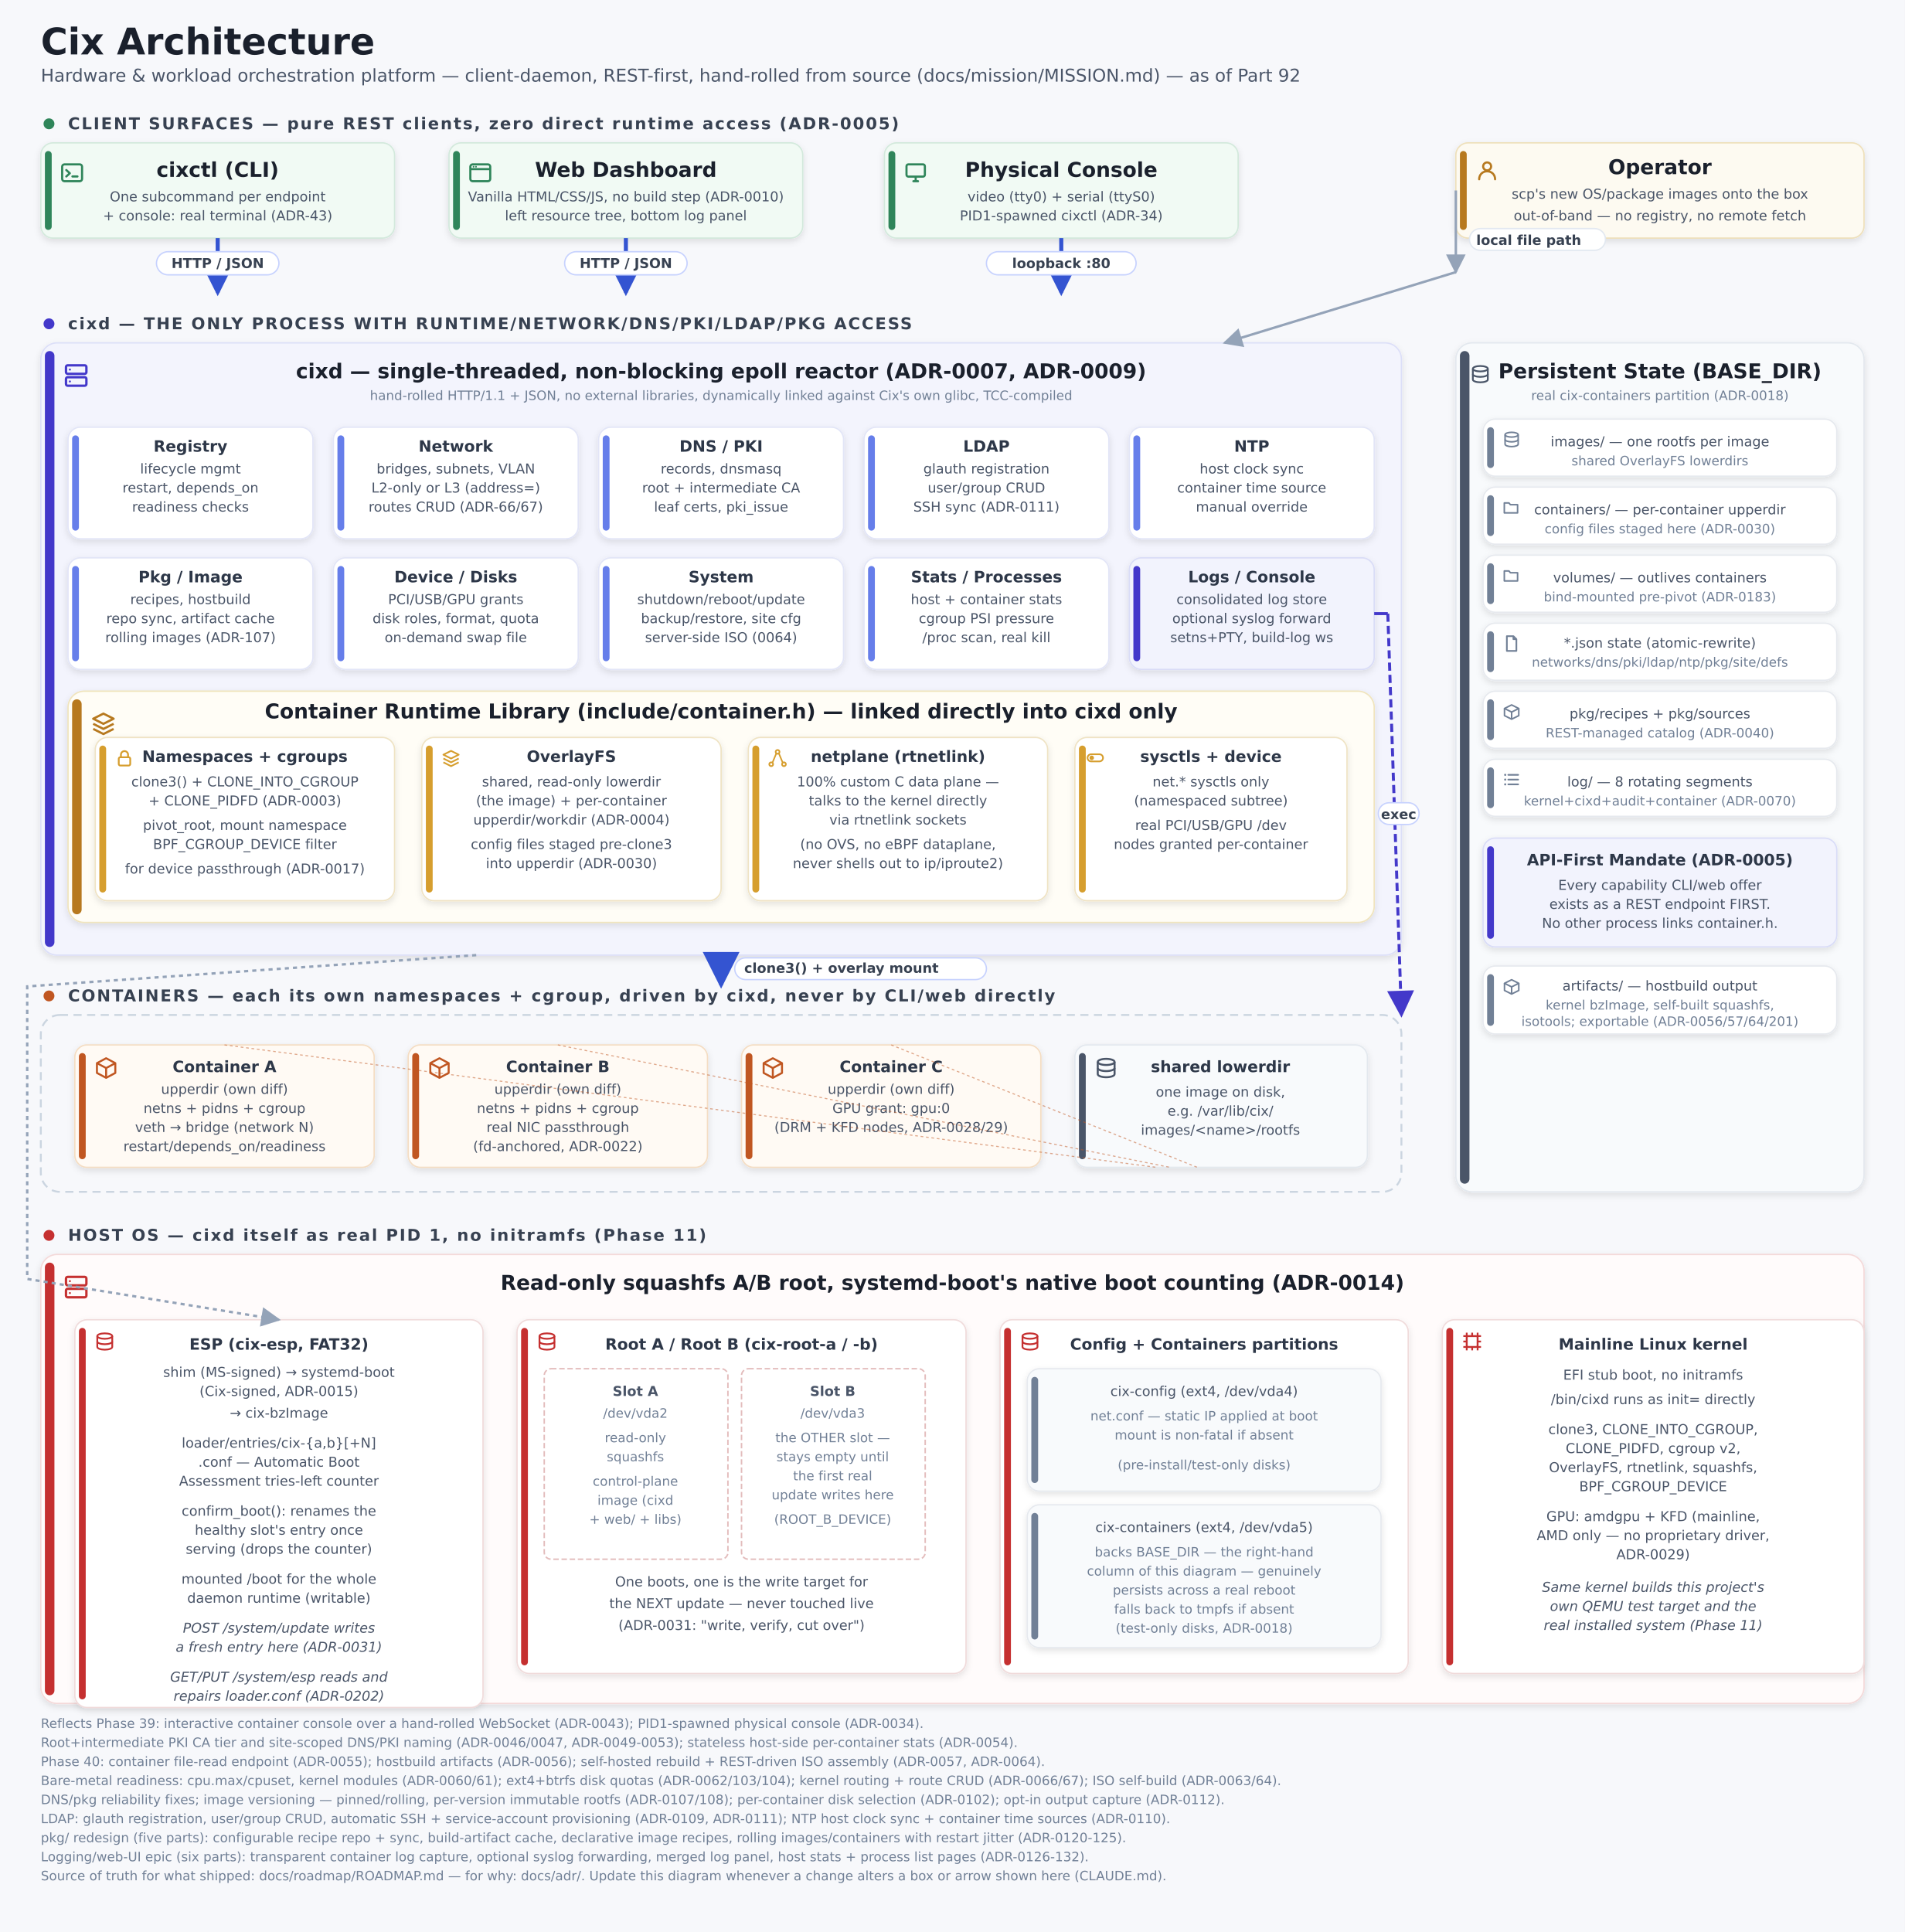
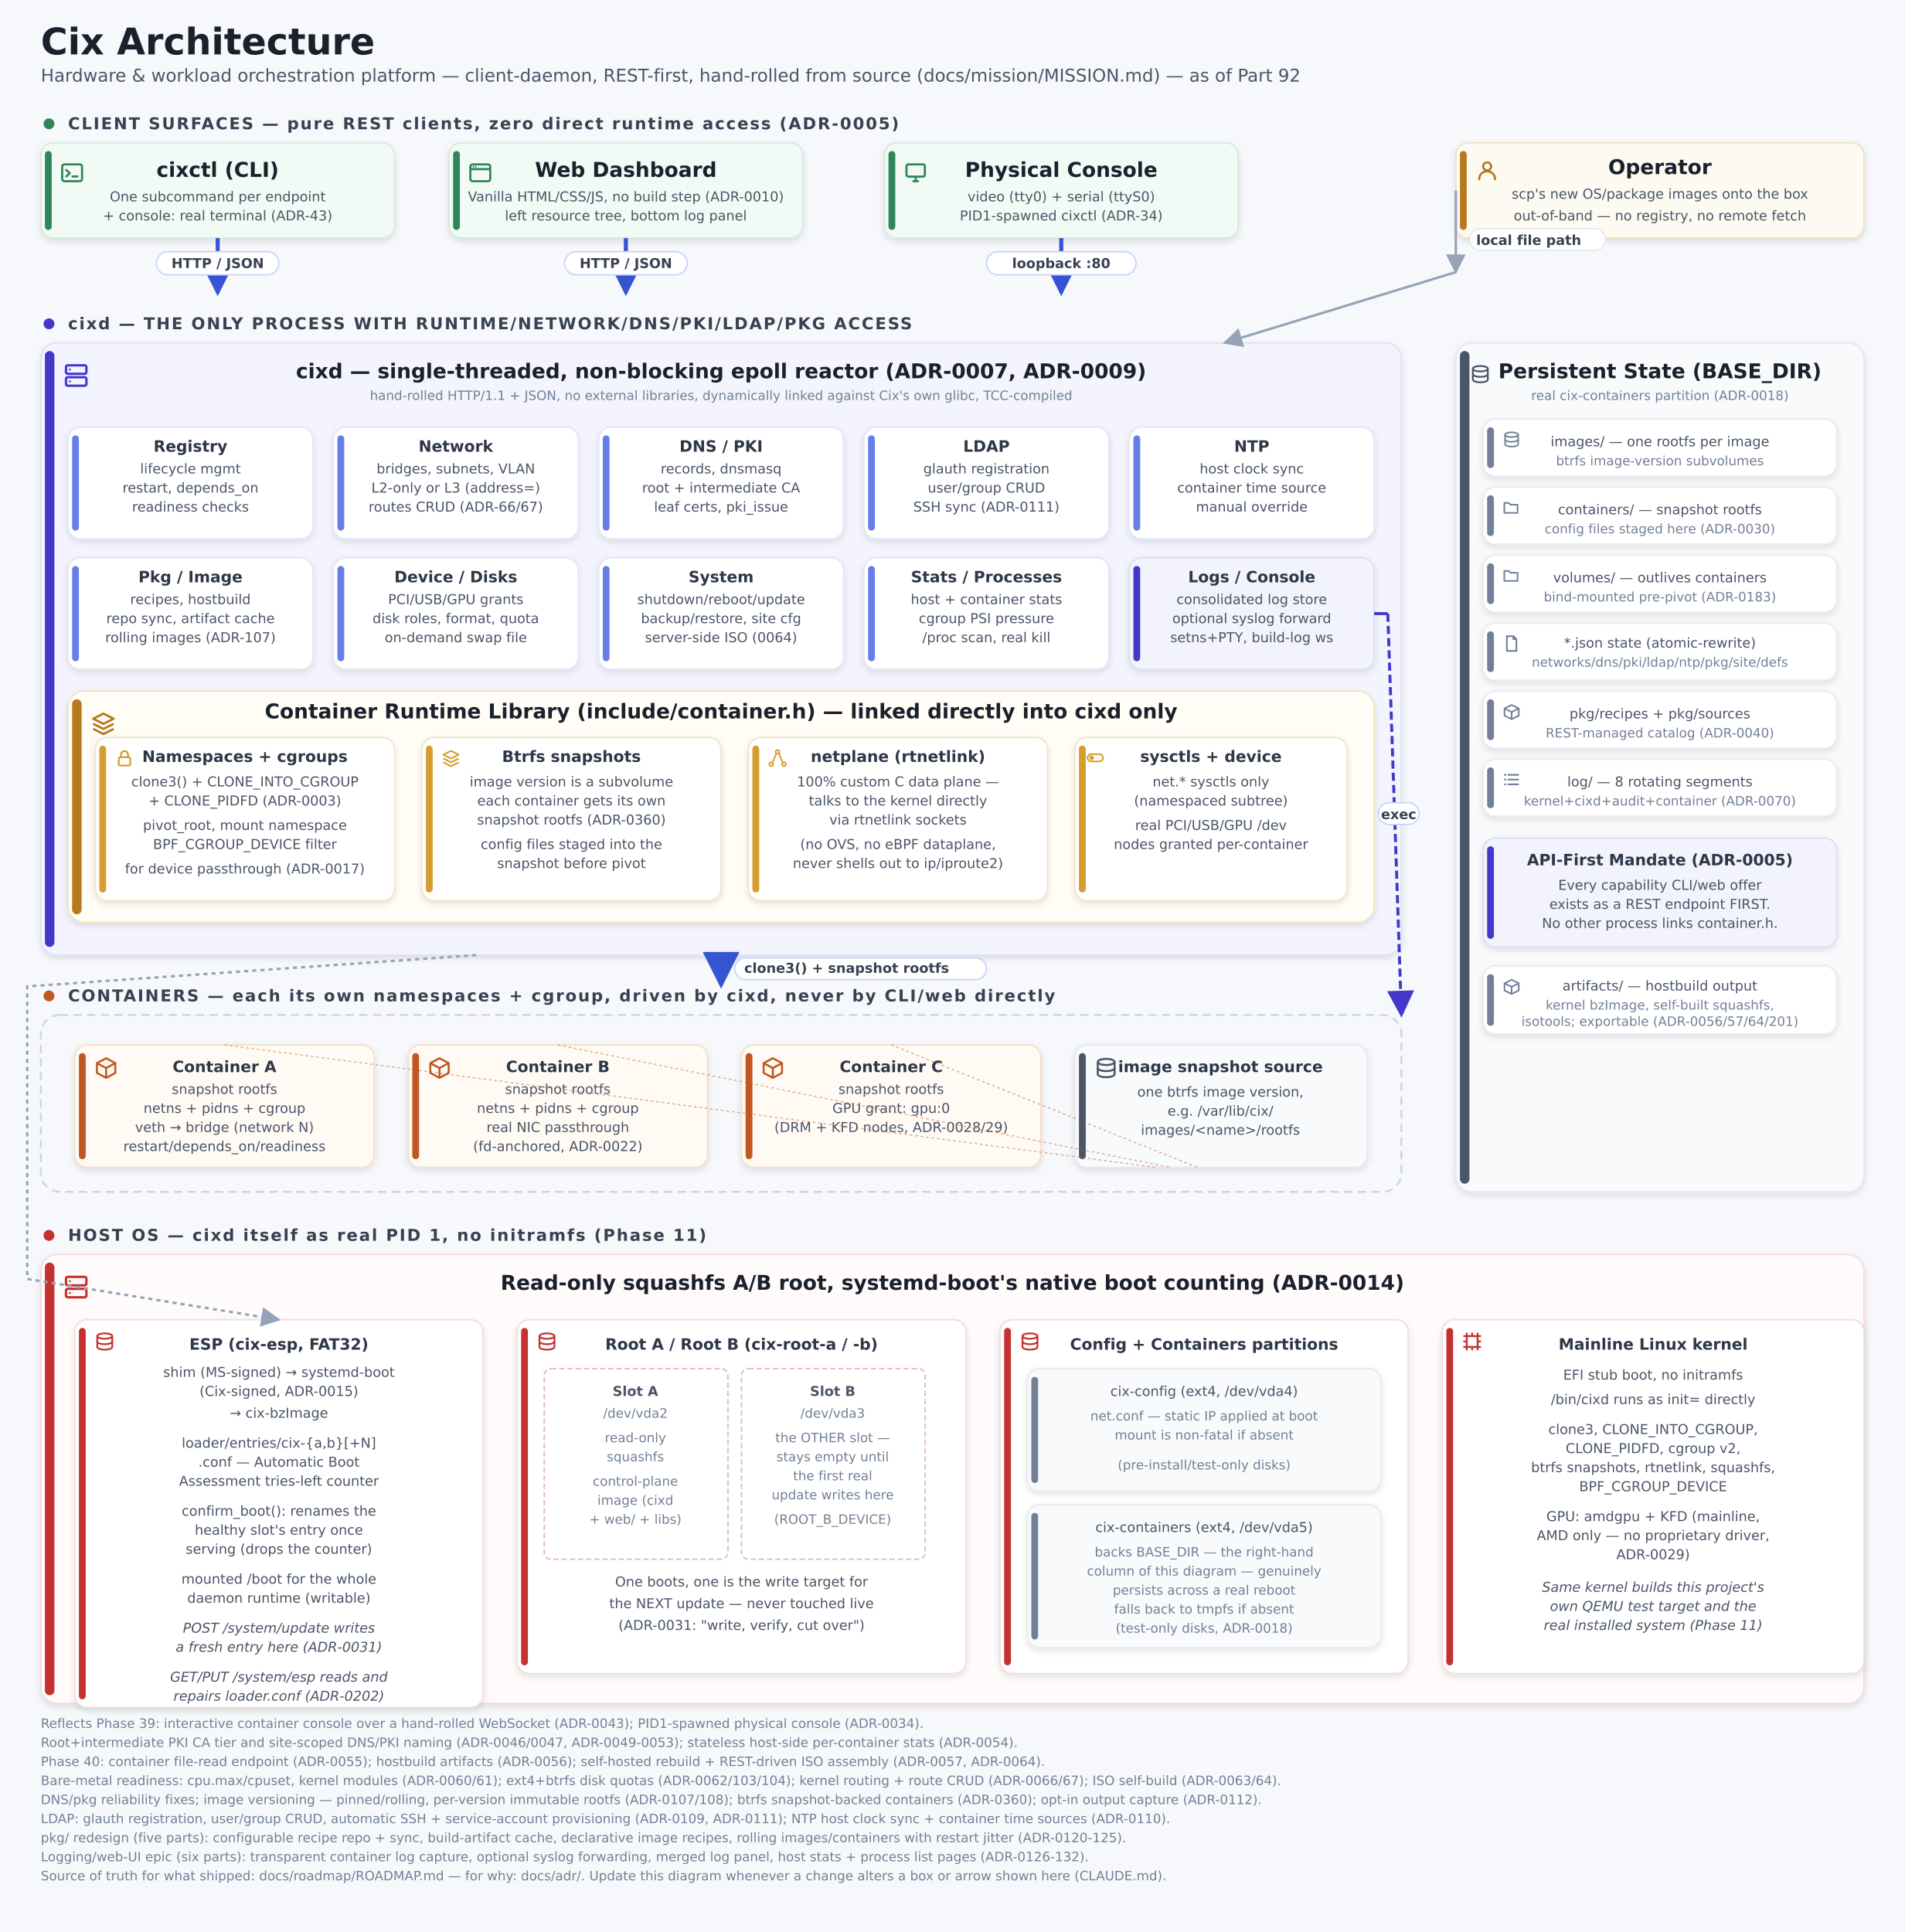
<svg xmlns="http://www.w3.org/2000/svg" viewBox="0 0 1400 1420" font-family="'DejaVu Sans', Verdana, Arial, sans-serif">
  <defs>
    <marker id="arrowFlow" viewBox="0 0 10 10" refX="9" refY="5" markerWidth="9" markerHeight="9" orient="auto-start-reverse">
      <path d="M0,0 L10,5 L0,10 z" fill="#3454d1" />
    </marker>
    <marker id="arrowIndigo" viewBox="0 0 10 10" refX="9" refY="5" markerWidth="9" markerHeight="9" orient="auto-start-reverse">
      <path d="M0,0 L10,5 L0,10 z" fill="#4338ca" />
    </marker>
    <marker id="arrowLight" viewBox="0 0 10 10" refX="9" refY="5" markerWidth="8" markerHeight="8" orient="auto-start-reverse">
      <path d="M0,0 L10,5 L0,10 z" fill="#94a3b8" />
    </marker>
    <filter id="cardShadow" x="-30%" y="-30%" width="160%" height="160%">
      <feDropShadow dx="0" dy="2" stdDeviation="2.4" flood-color="#1a202c" flood-opacity="0.11" />
    </filter>
    <symbol id="i-terminal" viewBox="0 0 16 16">
      <rect x="1.5" y="2.5" width="13" height="11" rx="1.5" fill="none" stroke="currentColor" stroke-width="1.4" />
      <path d="M4.2 6.2l2.3 2.1-2.3 2.1" fill="none" stroke="currentColor" stroke-width="1.4" stroke-linecap="round" stroke-linejoin="round" />
      <line x1="8.2" y1="10.4" x2="11.5" y2="10.4" stroke="currentColor" stroke-width="1.4" stroke-linecap="round" />
    </symbol>
    <symbol id="i-window" viewBox="0 0 16 16">
      <rect x="1.5" y="2.5" width="13" height="11" rx="1.5" fill="none" stroke="currentColor" stroke-width="1.4" />
      <line x1="1.5" y1="5.6" x2="14.5" y2="5.6" stroke="currentColor" stroke-width="1.4" />
      <circle cx="3.6" cy="4.05" r="0.55" fill="currentColor" stroke="none" />
      <circle cx="5.2" cy="4.05" r="0.55" fill="currentColor" stroke="none" />
    </symbol>
    <symbol id="i-monitor" viewBox="0 0 16 16">
      <rect x="2" y="2.5" width="12" height="8" rx="1.2" fill="none" stroke="currentColor" stroke-width="1.4" />
      <line x1="6.5" y1="13.5" x2="9.5" y2="13.5" stroke="currentColor" stroke-width="1.4" stroke-linecap="round" />
      <line x1="8" y1="10.5" x2="8" y2="13.5" stroke="currentColor" stroke-width="1.4" />
    </symbol>
    <symbol id="i-user" viewBox="0 0 16 16">
      <circle cx="8" cy="5.6" r="2.6" fill="none" stroke="currentColor" stroke-width="1.4" />
      <path d="M2.8 14c0-3.1 2.3-5.2 5.2-5.2s5.2 2.1 5.2 5.2" fill="none" stroke="currentColor" stroke-width="1.4" stroke-linecap="round" />
    </symbol>
    <symbol id="i-server" viewBox="0 0 16 16">
      <rect x="2" y="2" width="12" height="5" rx="1" fill="none" stroke="currentColor" stroke-width="1.4" />
      <rect x="2" y="9" width="12" height="5" rx="1" fill="none" stroke="currentColor" stroke-width="1.4" />
      <circle cx="4.3" cy="4.5" r="0.6" fill="currentColor" stroke="none" />
      <circle cx="4.3" cy="11.5" r="0.6" fill="currentColor" stroke="none" />
    </symbol>
    <symbol id="i-list" viewBox="0 0 16 16">
      <circle cx="2.6" cy="4" r="0.9" fill="currentColor" stroke="none" />
      <circle cx="2.6" cy="8" r="0.9" fill="currentColor" stroke="none" />
      <circle cx="2.6" cy="12" r="0.9" fill="currentColor" stroke="none" />
      <line x1="5.2" y1="4" x2="13.5" y2="4" stroke="currentColor" stroke-width="1.4" stroke-linecap="round" />
      <line x1="5.2" y1="8" x2="13.5" y2="8" stroke="currentColor" stroke-width="1.4" stroke-linecap="round" />
      <line x1="5.2" y1="12" x2="13.5" y2="12" stroke="currentColor" stroke-width="1.4" stroke-linecap="round" />
    </symbol>
    <symbol id="i-network" viewBox="0 0 16 16">
      <circle cx="8" cy="2.8" r="1.5" fill="none" stroke="currentColor" stroke-width="1.3" />
      <circle cx="3" cy="12.5" r="1.5" fill="none" stroke="currentColor" stroke-width="1.3" />
      <circle cx="13" cy="12.5" r="1.5" fill="none" stroke="currentColor" stroke-width="1.3" />
      <line x1="7" y1="4" x2="4" y2="11.2" stroke="currentColor" stroke-width="1.2" />
      <line x1="9" y1="4" x2="12" y2="11.2" stroke="currentColor" stroke-width="1.2" />
    </symbol>
    <symbol id="i-shield" viewBox="0 0 16 16">
      <path d="M8 1.6l5.4 2v4.1c0 4.3-2.5 6.8-5.4 7.7c-2.9-.9-5.4-3.4-5.4-7.7V3.6z" fill="none" stroke="currentColor" stroke-width="1.4" stroke-linejoin="round" />
    </symbol>
    <symbol id="i-box" viewBox="0 0 16 16">
      <path d="M2 5.4l6-3 6 3-6 3-6-3z" fill="none" stroke="currentColor" stroke-width="1.3" stroke-linejoin="round" />
      <path d="M2 5.4v6l6 3 6-3v-6" fill="none" stroke="currentColor" stroke-width="1.3" stroke-linejoin="round" />
      <line x1="8" y1="8.4" x2="8" y2="14.4" stroke="currentColor" stroke-width="1.3" />
    </symbol>
    <symbol id="i-chip" viewBox="0 0 16 16">
      <rect x="4.5" y="4.5" width="7" height="7" rx="1" fill="none" stroke="currentColor" stroke-width="1.4" />
      <line x1="6" y1="1.5" x2="6" y2="4.5" stroke="currentColor" stroke-width="1.3" />
      <line x1="10" y1="1.5" x2="10" y2="4.5" stroke="currentColor" stroke-width="1.3" />
      <line x1="6" y1="11.5" x2="6" y2="14.5" stroke="currentColor" stroke-width="1.3" />
      <line x1="10" y1="11.5" x2="10" y2="14.5" stroke="currentColor" stroke-width="1.3" />
      <line x1="1.5" y1="6" x2="4.5" y2="6" stroke="currentColor" stroke-width="1.3" />
      <line x1="1.5" y1="10" x2="4.5" y2="10" stroke="currentColor" stroke-width="1.3" />
      <line x1="11.5" y1="6" x2="14.5" y2="6" stroke="currentColor" stroke-width="1.3" />
      <line x1="11.5" y1="10" x2="14.5" y2="10" stroke="currentColor" stroke-width="1.3" />
    </symbol>
    <symbol id="i-sliders" viewBox="0 0 16 16">
      <line x1="4" y1="2" x2="4" y2="14" stroke="currentColor" stroke-width="1.3" />
      <line x1="8" y1="2" x2="8" y2="14" stroke="currentColor" stroke-width="1.3" />
      <line x1="12" y1="2" x2="12" y2="14" stroke="currentColor" stroke-width="1.3" />
      <circle cx="4" cy="6" r="1.4" fill="currentColor" stroke="none" />
      <circle cx="8" cy="10.5" r="1.4" fill="currentColor" stroke="none" />
      <circle cx="12" cy="4.5" r="1.4" fill="currentColor" stroke="none" />
    </symbol>
    <symbol id="i-chart" viewBox="0 0 16 16">
      <line x1="2" y1="14" x2="14" y2="14" stroke="currentColor" stroke-width="1.3" stroke-linecap="round" />
      <rect x="3.2" y="9.5" width="2.4" height="4.5" fill="currentColor" stroke="none" />
      <rect x="6.8" y="6.5" width="2.4" height="7.5" fill="currentColor" stroke="none" />
      <rect x="10.4" y="3.5" width="2.4" height="10.5" fill="currentColor" stroke="none" />
    </symbol>
    <symbol id="i-layers" viewBox="0 0 16 16">
      <path d="M8 2l6 3-6 3-6-3z" fill="none" stroke="currentColor" stroke-width="1.3" stroke-linejoin="round" />
      <path d="M2 8l6 3 6-3" fill="none" stroke="currentColor" stroke-width="1.3" stroke-linejoin="round" />
      <path d="M2 11l6 3 6-3" fill="none" stroke="currentColor" stroke-width="1.3" stroke-linejoin="round" />
    </symbol>
    <symbol id="i-lock" viewBox="0 0 16 16">
      <rect x="3.5" y="7" width="9" height="6.5" rx="1.2" fill="none" stroke="currentColor" stroke-width="1.4" />
      <path d="M5.2 7V5a2.8 2.8 0 0 1 5.6 0v2" fill="none" stroke="currentColor" stroke-width="1.4" />
    </symbol>
    <symbol id="i-toggle" viewBox="0 0 16 16">
      <rect x="1.5" y="5" width="13" height="6" rx="3" fill="none" stroke="currentColor" stroke-width="1.4" />
      <circle cx="5" cy="8" r="1.9" fill="currentColor" stroke="none" />
    </symbol>
    <symbol id="i-cube" viewBox="0 0 16 16">
      <path d="M8 1.6l6 3.2v6.4l-6 3.2-6-3.2V4.8z" fill="none" stroke="currentColor" stroke-width="1.3" stroke-linejoin="round" />
      <path d="M2 4.8l6 3.2 6-3.2" fill="none" stroke="currentColor" stroke-width="1.3" stroke-linejoin="round" />
      <line x1="8" y1="8" x2="8" y2="14.4" stroke="currentColor" stroke-width="1.3" />
    </symbol>
    <symbol id="i-disk" viewBox="0 0 16 16">
      <ellipse cx="8" cy="4" rx="5.5" ry="2" fill="none" stroke="currentColor" stroke-width="1.3" />
      <path d="M2.5 4v8c0 1.1 2.5 2 5.5 2s5.5-.9 5.5-2V4" fill="none" stroke="currentColor" stroke-width="1.3" />
      <path d="M2.5 8c0 1.1 2.5 2 5.5 2s5.5-.9 5.5-2" fill="none" stroke="currentColor" stroke-width="1.3" />
    </symbol>
    <symbol id="i-folder" viewBox="0 0 16 16">
      <path d="M2 4.5h4.2l1.3 1.6H14v7.4H2z" fill="none" stroke="currentColor" stroke-width="1.4" stroke-linejoin="round" />
    </symbol>
    <symbol id="i-doc" viewBox="0 0 16 16">
      <path d="M4 1.8h5.5L12 4.3v9.9H4z" fill="none" stroke="currentColor" stroke-width="1.4" stroke-linejoin="round" />
      <path d="M9.5 1.8v2.5H12" fill="none" stroke="currentColor" stroke-width="1.4" stroke-linejoin="round" />
    </symbol>
    <symbol id="i-cpu" viewBox="0 0 16 16">
      <rect x="4" y="4" width="8" height="8" rx="1" fill="none" stroke="currentColor" stroke-width="1.4" />
      <line x1="4" y1="1.5" x2="4" y2="4" stroke="currentColor" stroke-width="1.3" />
      <line x1="8" y1="1.5" x2="8" y2="4" stroke="currentColor" stroke-width="1.3" />
      <line x1="12" y1="1.5" x2="12" y2="4" stroke="currentColor" stroke-width="1.3" />
      <line x1="4" y1="12" x2="4" y2="14.5" stroke="currentColor" stroke-width="1.3" />
      <line x1="8" y1="12" x2="8" y2="14.5" stroke="currentColor" stroke-width="1.3" />
      <line x1="12" y1="12" x2="12" y2="14.5" stroke="currentColor" stroke-width="1.3" />
      <line x1="1.5" y1="4" x2="4" y2="4" stroke="currentColor" stroke-width="1.3" />
      <line x1="1.5" y1="8" x2="4" y2="8" stroke="currentColor" stroke-width="1.3" />
      <line x1="1.5" y1="12" x2="4" y2="12" stroke="currentColor" stroke-width="1.3" />
      <line x1="12" y1="4" x2="14.5" y2="4" stroke="currentColor" stroke-width="1.3" />
      <line x1="12" y1="8" x2="14.5" y2="8" stroke="currentColor" stroke-width="1.3" />
      <line x1="12" y1="12" x2="14.5" y2="12" stroke="currentColor" stroke-width="1.3" />
    </symbol>
  </defs>
  <style>
    .title { font-size: 27px; font-weight: 700; fill: #1a202c; }
    .subtitle { font-size: 13px; fill: #4a5568; }
    .layer-label { font-size: 12px; font-weight: 700; fill: #374151; letter-spacing: 1.1px; }
    .box-title { font-size: 15px; font-weight: 700; fill: #1a202c; }
    .module-title { font-size: 11.5px; font-weight: 700; fill: #2d3748; }
    .module-text { font-size: 10px; fill: #4a5568; }
    .body-text { font-size: 11px; fill: #2d3748; }
    .small-text { font-size: 9.5px; fill: #718096; }
    .arrow-label { font-size: 10px; fill: #374151; font-weight: 600; }
    .card-primary { rx: 12; stroke-width: 1; filter: url(#cardShadow); }
    .card { rx: 9; stroke-width: 1; filter: url(#cardShadow); }
    .boundary { fill: none; stroke: #cbd5e0; stroke-width: 1.4; stroke-dasharray: 6 4; rx: 14; }
    .box-slot { fill: #ffffff; stroke: #e3bcbc; stroke-width: 1.1; stroke-dasharray: 4 2; rx: 5; }
  </style>
  <rect width="1400" height="1420" fill="#f7f8fb" />
  <text x="30" y="40" class="title">Cix Architecture</text>
  <text x="30" y="60" class="subtitle">Hardware &amp; workload orchestration platform — client-daemon, REST-first, hand-rolled from source (docs/mission/MISSION.md) — as of Part 92</text>
  <circle cx="36" cy="91" r="4" fill="#2f855a" />
  <text x="50" y="95" class="layer-label">CLIENT SURFACES — pure REST clients, zero direct runtime access (ADR-0005)</text>
  <rect x="30" y="105" width="260" height="70" class="card" fill="#f1faf4" stroke="#d3e9dc" />
  <rect x="33" y="111" width="5" height="58" rx="2.5" fill="#2f855a" />
  <use href="#i-terminal" x="44" y="118" width="18" height="18" style="color:#2f855a" />
  <text x="160" y="130" text-anchor="middle" class="box-title">cixctl (CLI)</text>
  <text x="160" y="148" text-anchor="middle" class="module-text">One subcommand per endpoint</text>
  <text x="160" y="162" text-anchor="middle" class="module-text">+ console: real terminal (ADR-43)</text>
  <rect x="330" y="105" width="260" height="70" class="card" fill="#f1faf4" stroke="#d3e9dc" />
  <rect x="333" y="111" width="5" height="58" rx="2.5" fill="#2f855a" />
  <use href="#i-window" x="344" y="118" width="18" height="18" style="color:#2f855a" />
  <text x="460" y="130" text-anchor="middle" class="box-title">Web Dashboard</text>
  <text x="460" y="148" text-anchor="middle" class="module-text">Vanilla HTML/CSS/JS, no build step (ADR-0010)</text>
  <text x="460" y="162" text-anchor="middle" class="module-text">left resource tree, bottom log panel</text>
  <rect x="650" y="105" width="260" height="70" class="card" fill="#f1faf4" stroke="#d3e9dc" />
  <rect x="653" y="111" width="5" height="58" rx="2.5" fill="#2f855a" />
  <use href="#i-monitor" x="664" y="118" width="18" height="18" style="color:#2f855a" />
  <text x="780" y="130" text-anchor="middle" class="box-title">Physical Console</text>
  <text x="780" y="148" text-anchor="middle" class="module-text">video (tty0) + serial (ttyS0)</text>
  <text x="780" y="162" text-anchor="middle" class="module-text">PID1-spawned cixctl (ADR-34)</text>
  <rect x="1070" y="105" width="300" height="70" class="card" fill="#fdfaf1" stroke="#eee0bb" />
  <rect x="1073" y="111" width="5" height="58" rx="2.5" fill="#b7791f" />
  <use href="#i-user" x="1084" y="116" width="18" height="18" style="color:#b7791f" />
  <text x="1220" y="128" text-anchor="middle" class="box-title">Operator</text>
  <text x="1220" y="146" text-anchor="middle" class="module-text">scp's new OS/package images onto the box</text>
  <text x="1220" y="162" text-anchor="middle" class="module-text">out-of-band — no registry, no remote fetch</text>
  <line x1="160" y1="175" x2="160" y2="215" stroke="#3454d1" stroke-width="3" marker-end="url(#arrowFlow)" />
  <line x1="460" y1="175" x2="460" y2="215" stroke="#3454d1" stroke-width="3" marker-end="url(#arrowFlow)" />
  <line x1="780" y1="175" x2="780" y2="215" stroke="#3454d1" stroke-width="3" marker-end="url(#arrowFlow)" />
  <rect x="115" y="185" width="90" height="17" rx="8.5" fill="#ffffff" stroke="#c7d2fe" />
  <text x="160" y="197" text-anchor="middle" class="arrow-label" fill="#3454d1">HTTP / JSON</text>
  <rect x="415" y="185" width="90" height="17" rx="8.5" fill="#ffffff" stroke="#c7d2fe" />
  <text x="460" y="197" text-anchor="middle" class="arrow-label" fill="#3454d1">HTTP / JSON</text>
  <rect x="725" y="185" width="110" height="17" rx="8.5" fill="#ffffff" stroke="#c7d2fe" />
  <text x="780" y="197" text-anchor="middle" class="arrow-label" fill="#3454d1">loopback :80</text>
  <circle cx="36" cy="238" r="4" fill="#4338ca" />
  <text x="50" y="242" class="layer-label">cixd — THE ONLY PROCESS WITH RUNTIME/NETWORK/DNS/PKI/LDAP/PKG ACCESS</text>
  <rect x="30" y="252" width="1000" height="450" class="card-primary" fill="#f3f4fd" stroke="#dcdff8" />
  <rect x="33" y="258" width="7" height="438" rx="3.5" fill="#4338ca" />
  <use href="#i-server" x="46" y="266" width="20" height="20" style="color:#4338ca" />
  <text x="530" y="278" text-anchor="middle" class="box-title">cixd — single-threaded, non-blocking epoll reactor (ADR-0007, ADR-0009)</text>
  <text x="530" y="294" text-anchor="middle" class="small-text">hand-rolled HTTP/1.1 + JSON, no external libraries, dynamically linked against Cix's own glibc, TCC-compiled</text>
  <rect x="50" y="314" width="180" height="82" class="card" fill="#ffffff" stroke="#e2e5f7" />
  <rect x="53" y="320" width="5" height="70" rx="2.5" fill="#667eea" />
  <text x="140" y="332" text-anchor="middle" class="module-title">Registry</text>
  <text x="140" y="348" text-anchor="middle" class="module-text">lifecycle mgmt</text>
  <text x="140" y="362" text-anchor="middle" class="module-text">restart, depends_on</text>
  <text x="140" y="376" text-anchor="middle" class="module-text">readiness checks</text>
  <rect x="245" y="314" width="180" height="82" class="card" fill="#ffffff" stroke="#e2e5f7" />
  <rect x="248" y="320" width="5" height="70" rx="2.5" fill="#667eea" />
  <text x="335" y="332" text-anchor="middle" class="module-title">Network</text>
  <text x="335" y="348" text-anchor="middle" class="module-text">bridges, subnets, VLAN</text>
  <text x="335" y="362" text-anchor="middle" class="module-text">L2-only or L3 (address=)</text>
  <text x="335" y="376" text-anchor="middle" class="module-text">routes CRUD (ADR-66/67)</text>
  <rect x="440" y="314" width="180" height="82" class="card" fill="#ffffff" stroke="#e2e5f7" />
  <rect x="443" y="320" width="5" height="70" rx="2.5" fill="#667eea" />
  <text x="530" y="332" text-anchor="middle" class="module-title">DNS / PKI</text>
  <text x="530" y="348" text-anchor="middle" class="module-text">records, dnsmasq</text>
  <text x="530" y="362" text-anchor="middle" class="module-text">root + intermediate CA</text>
  <text x="530" y="376" text-anchor="middle" class="module-text">leaf certs, pki_issue</text>
  <rect x="635" y="314" width="180" height="82" class="card" fill="#ffffff" stroke="#e2e5f7" />
  <rect x="638" y="320" width="5" height="70" rx="2.5" fill="#667eea" />
  <text x="725" y="332" text-anchor="middle" class="module-title">LDAP</text>
  <text x="725" y="348" text-anchor="middle" class="module-text">glauth registration</text>
  <text x="725" y="362" text-anchor="middle" class="module-text">user/group CRUD</text>
  <text x="725" y="376" text-anchor="middle" class="module-text">SSH sync (ADR-0111)</text>
  <rect x="830" y="314" width="180" height="82" class="card" fill="#ffffff" stroke="#e2e5f7" />
  <rect x="833" y="320" width="5" height="70" rx="2.5" fill="#667eea" />
  <text x="920" y="332" text-anchor="middle" class="module-title">NTP</text>
  <text x="920" y="348" text-anchor="middle" class="module-text">host clock sync</text>
  <text x="920" y="362" text-anchor="middle" class="module-text">container time source</text>
  <text x="920" y="376" text-anchor="middle" class="module-text">manual override</text>
  <rect x="50" y="410" width="180" height="82" class="card" fill="#ffffff" stroke="#e2e5f7" />
  <rect x="53" y="416" width="5" height="70" rx="2.5" fill="#667eea" />
  <text x="140" y="428" text-anchor="middle" class="module-title">Pkg / Image</text>
  <text x="140" y="444" text-anchor="middle" class="module-text">recipes, hostbuild</text>
  <text x="140" y="458" text-anchor="middle" class="module-text">repo sync, artifact cache</text>
  <text x="140" y="472" text-anchor="middle" class="module-text">rolling images (ADR-107)</text>
  <rect x="245" y="410" width="180" height="82" class="card" fill="#ffffff" stroke="#e2e5f7" />
  <rect x="248" y="416" width="5" height="70" rx="2.5" fill="#667eea" />
  <text x="335" y="428" text-anchor="middle" class="module-title">Device / Disks</text>
  <text x="335" y="444" text-anchor="middle" class="module-text">PCI/USB/GPU grants</text>
  <text x="335" y="458" text-anchor="middle" class="module-text">disk roles, format, quota</text>
  <text x="335" y="472" text-anchor="middle" class="module-text">on-demand swap file</text>
  <rect x="440" y="410" width="180" height="82" class="card" fill="#ffffff" stroke="#e2e5f7" />
  <rect x="443" y="416" width="5" height="70" rx="2.5" fill="#667eea" />
  <text x="530" y="428" text-anchor="middle" class="module-title">System</text>
  <text x="530" y="444" text-anchor="middle" class="module-text">shutdown/reboot/update</text>
  <text x="530" y="458" text-anchor="middle" class="module-text">backup/restore, site cfg</text>
  <text x="530" y="472" text-anchor="middle" class="module-text">server-side ISO (0064)</text>
  <rect x="635" y="410" width="180" height="82" class="card" fill="#ffffff" stroke="#e2e5f7" />
  <rect x="638" y="416" width="5" height="70" rx="2.5" fill="#667eea" />
  <text x="725" y="428" text-anchor="middle" class="module-title">Stats / Processes</text>
  <text x="725" y="444" text-anchor="middle" class="module-text">host + container stats</text>
  <text x="725" y="458" text-anchor="middle" class="module-text">cgroup PSI pressure</text>
  <text x="725" y="472" text-anchor="middle" class="module-text">/proc scan, real kill</text>
  <rect x="830" y="410" width="180" height="82" class="card" fill="#f2f3fd" stroke="#d9dcf7" />
  <rect x="833" y="416" width="5" height="70" rx="2.5" fill="#4338ca" />
  <text x="920" y="428" text-anchor="middle" class="module-title">Logs / Console</text>
  <text x="920" y="444" text-anchor="middle" class="module-text">consolidated log store</text>
  <text x="920" y="458" text-anchor="middle" class="module-text">optional syslog forward</text>
  <text x="920" y="472" text-anchor="middle" class="module-text">setns+PTY, build-log ws</text>
  <rect x="50" y="508" width="960" height="170" class="card-primary" fill="#fffdf6" stroke="#f0e4bd" />
  <rect x="53" y="514" width="7" height="158" rx="3.5" fill="#b7791f" />
  <use href="#i-layers" x="66" y="522" width="20" height="20" style="color:#b7791f" />
  <text x="530" y="528" text-anchor="middle" class="box-title" fill="#7c5a00">Container Runtime Library (include/container.h) — linked directly into cixd only</text>
  <rect x="70" y="542" width="220" height="120" class="card" fill="#ffffff" stroke="#efe3c4" />
  <rect x="73" y="548" width="5" height="108" rx="2.5" fill="#d69e2e" />
  <use href="#i-lock" x="84" y="550" width="15" height="15" style="color:#d69e2e" />
  <text x="180" y="560" text-anchor="middle" class="module-title">Namespaces + cgroups</text>
  <text x="180" y="578" text-anchor="middle" class="module-text">clone3() + CLONE_INTO_CGROUP</text>
  <text x="180" y="592" text-anchor="middle" class="module-text">+ CLONE_PIDFD (ADR-0003)</text>
  <text x="180" y="610" text-anchor="middle" class="module-text">pivot_root, mount namespace</text>
  <text x="180" y="624" text-anchor="middle" class="module-text">BPF_CGROUP_DEVICE filter</text>
  <text x="180" y="642" text-anchor="middle" class="module-text">for device passthrough (ADR-0017)</text>
  <rect x="310" y="542" width="220" height="120" class="card" fill="#ffffff" stroke="#efe3c4" />
  <rect x="313" y="548" width="5" height="108" rx="2.5" fill="#d69e2e" />
  <use href="#i-layers" x="324" y="550" width="15" height="15" style="color:#d69e2e" />
-   <text x="420" y="560" text-anchor="middle" class="module-title">OverlayFS</text>
-   <text x="420" y="578" text-anchor="middle" class="module-text">shared, read-only lowerdir</text>
-   <text x="420" y="592" text-anchor="middle" class="module-text">(the image) + per-container</text>
-   <text x="420" y="606" text-anchor="middle" class="module-text">upperdir/workdir (ADR-0004)</text>
-   <text x="420" y="624" text-anchor="middle" class="module-text">config files staged pre-clone3</text>
-   <text x="420" y="638" text-anchor="middle" class="module-text">into upperdir (ADR-0030)</text>
+   <text x="420" y="560" text-anchor="middle" class="module-title">Btrfs snapshots</text>
+   <text x="420" y="578" text-anchor="middle" class="module-text">image version is a subvolume</text>
+   <text x="420" y="592" text-anchor="middle" class="module-text">each container gets its own</text>
+   <text x="420" y="606" text-anchor="middle" class="module-text">snapshot rootfs (ADR-0360)</text>
+   <text x="420" y="624" text-anchor="middle" class="module-text">config files staged into the</text>
+   <text x="420" y="638" text-anchor="middle" class="module-text">snapshot before pivot</text>
  <rect x="550" y="542" width="220" height="120" class="card" fill="#ffffff" stroke="#efe3c4" />
  <rect x="553" y="548" width="5" height="108" rx="2.5" fill="#d69e2e" />
  <use href="#i-network" x="564" y="550" width="15" height="15" style="color:#d69e2e" />
  <text x="660" y="560" text-anchor="middle" class="module-title">netplane (rtnetlink)</text>
  <text x="660" y="578" text-anchor="middle" class="module-text">100% custom C data plane —</text>
  <text x="660" y="592" text-anchor="middle" class="module-text">talks to the kernel directly</text>
  <text x="660" y="606" text-anchor="middle" class="module-text">via rtnetlink sockets</text>
  <text x="660" y="624" text-anchor="middle" class="module-text">(no OVS, no eBPF dataplane,</text>
  <text x="660" y="638" text-anchor="middle" class="module-text">never shells out to ip/iproute2)</text>
  <rect x="790" y="542" width="200" height="120" class="card" fill="#ffffff" stroke="#efe3c4" />
  <rect x="793" y="548" width="5" height="108" rx="2.5" fill="#d69e2e" />
  <use href="#i-toggle" x="798" y="550" width="14" height="14" style="color:#d69e2e" />
  <text x="890" y="560" text-anchor="middle" class="module-title">sysctls + device</text>
  <text x="890" y="578" text-anchor="middle" class="module-text">net.* sysctls only</text>
  <text x="890" y="592" text-anchor="middle" class="module-text">(namespaced subtree)</text>
  <text x="890" y="610" text-anchor="middle" class="module-text">real PCI/USB/GPU /dev</text>
  <text x="890" y="624" text-anchor="middle" class="module-text">nodes granted per-container</text>
  <circle cx="36" cy="732" r="4" fill="#c05621" />
  <text x="50" y="736" class="layer-label">CONTAINERS — each its own namespaces + cgroup, driven by cixd, never by CLI/web directly</text>
  <rect x="30" y="746" width="1000" height="130" class="boundary" />
  <rect x="55" y="768" width="220" height="90" class="card" fill="#fffaf4" stroke="#f4ddc3" />
  <rect x="58" y="774" width="5" height="78" rx="2.5" fill="#c05621" />
  <use href="#i-cube" x="69" y="776" width="18" height="18" style="color:#c05621" />
  <text x="165" y="788" text-anchor="middle" class="module-title">Container A</text>
-   <text x="165" y="804" text-anchor="middle" class="module-text">upperdir (own diff)</text>
+   <text x="165" y="804" text-anchor="middle" class="module-text">snapshot rootfs</text>
  <text x="165" y="818" text-anchor="middle" class="module-text">netns + pidns + cgroup</text>
  <text x="165" y="832" text-anchor="middle" class="module-text">veth → bridge (network N)</text>
  <text x="165" y="846" text-anchor="middle" class="module-text">restart/depends_on/readiness</text>
  <rect x="300" y="768" width="220" height="90" class="card" fill="#fffaf4" stroke="#f4ddc3" />
  <rect x="303" y="774" width="5" height="78" rx="2.5" fill="#c05621" />
  <use href="#i-cube" x="314" y="776" width="18" height="18" style="color:#c05621" />
  <text x="410" y="788" text-anchor="middle" class="module-title">Container B</text>
-   <text x="410" y="804" text-anchor="middle" class="module-text">upperdir (own diff)</text>
+   <text x="410" y="804" text-anchor="middle" class="module-text">snapshot rootfs</text>
  <text x="410" y="818" text-anchor="middle" class="module-text">netns + pidns + cgroup</text>
  <text x="410" y="832" text-anchor="middle" class="module-text">real NIC passthrough</text>
  <text x="410" y="846" text-anchor="middle" class="module-text">(fd-anchored, ADR-0022)</text>
  <rect x="545" y="768" width="220" height="90" class="card" fill="#fffaf4" stroke="#f4ddc3" />
  <rect x="548" y="774" width="5" height="78" rx="2.5" fill="#c05621" />
  <use href="#i-cube" x="559" y="776" width="18" height="18" style="color:#c05621" />
  <text x="655" y="788" text-anchor="middle" class="module-title">Container C</text>
-   <text x="655" y="804" text-anchor="middle" class="module-text">upperdir (own diff)</text>
+   <text x="655" y="804" text-anchor="middle" class="module-text">snapshot rootfs</text>
  <text x="655" y="818" text-anchor="middle" class="module-text">GPU grant: gpu:0</text>
  <text x="655" y="832" text-anchor="middle" class="module-text">(DRM + KFD nodes, ADR-0028/29)</text>
  <rect x="790" y="768" width="215" height="90" class="card" fill="#f8fafc" stroke="#e3e8ee" />
  <rect x="793" y="774" width="5" height="78" rx="2.5" fill="#4a5568" />
  <use href="#i-disk" x="804" y="776" width="18" height="18" style="color:#4a5568" />
-   <text x="897" y="788" text-anchor="middle" class="module-title">shared lowerdir</text>
-   <text x="897" y="806" text-anchor="middle" class="module-text">one image on disk,</text>
+   <text x="897" y="788" text-anchor="middle" class="module-title">image snapshot source</text>
+   <text x="897" y="806" text-anchor="middle" class="module-text">one btrfs image version,</text>
  <text x="897" y="820" text-anchor="middle" class="module-text">e.g. /var/lib/cix/</text>
  <text x="897" y="834" text-anchor="middle" class="module-text">images/&lt;name&gt;/rootfs</text>
  <line x1="165" y1="768" x2="850" y2="858" stroke="#c05621" stroke-width="0.8" stroke-dasharray="2 2" opacity="0.5" />
  <line x1="410" y1="768" x2="860" y2="858" stroke="#c05621" stroke-width="0.8" stroke-dasharray="2 2" opacity="0.5" />
  <line x1="655" y1="768" x2="880" y2="858" stroke="#c05621" stroke-width="0.8" stroke-dasharray="2 2" opacity="0.5" />
  <line x1="530" y1="702" x2="530" y2="724" stroke="#3454d1" stroke-width="3" marker-end="url(#arrowFlow)" />
  <rect x="540" y="704" width="185" height="16" rx="8" fill="#ffffff" stroke="#c7d2fe" />
-   <text x="547" y="715" class="arrow-label" fill="#3454d1">clone3() + overlay mount</text>
+   <text x="547" y="715" class="arrow-label" fill="#3454d1">clone3() + snapshot rootfs</text>
  <line x1="1010" y1="451" x2="1020" y2="451" stroke="#4338ca" stroke-width="2.2" />
  <line x1="1020" y1="451" x2="1030" y2="746" stroke="#4338ca" stroke-width="2.2" stroke-dasharray="6 3" marker-end="url(#arrowIndigo)" />
  <rect x="1013" y="590" width="30" height="16" rx="8" fill="#ffffff" stroke="#c7d2fe" />
  <text x="1028" y="602" text-anchor="middle" class="arrow-label" fill="#4338ca">exec</text>
  <rect x="1070" y="252" width="300" height="624" class="card-primary" fill="#f8fafc" stroke="#e3e8ee" />
  <rect x="1073" y="258" width="7" height="612" rx="3.5" fill="#4a5568" />
  <use href="#i-disk" x="1080" y="267" width="16" height="16" style="color:#4a5568" />
  <text x="1220" y="278" text-anchor="middle" class="box-title">Persistent State (BASE_DIR)</text>
  <text x="1220" y="294" text-anchor="middle" class="small-text">real cix-containers partition (ADR-0018)</text>
  <rect x="1090" y="308" width="260" height="42" class="card" fill="#ffffff" stroke="#e6e9ee" />
  <rect x="1093" y="314" width="5" height="30" rx="2.5" fill="#718096" />
  <use href="#i-disk" x="1104" y="316" width="14" height="14" style="color:#718096" />
  <text x="1220" y="328" text-anchor="middle" class="module-text">images/ — one rootfs per image</text>
-   <text x="1220" y="342" text-anchor="middle" class="small-text">shared OverlayFS lowerdirs</text>
+   <text x="1220" y="342" text-anchor="middle" class="small-text">btrfs image-version subvolumes</text>
  <rect x="1090" y="358" width="260" height="42" class="card" fill="#ffffff" stroke="#e6e9ee" />
  <rect x="1093" y="364" width="5" height="30" rx="2.5" fill="#718096" />
  <use href="#i-folder" x="1104" y="366" width="13" height="13" style="color:#718096" />
-   <text x="1220" y="378" text-anchor="middle" class="module-text">containers/ — per-container upperdir</text>
+   <text x="1220" y="378" text-anchor="middle" class="module-text">containers/ — snapshot rootfs</text>
  <text x="1220" y="392" text-anchor="middle" class="small-text">config files staged here (ADR-0030)</text>
  <rect x="1090" y="408" width="260" height="42" class="card" fill="#ffffff" stroke="#e6e9ee" />
  <rect x="1093" y="414" width="5" height="30" rx="2.5" fill="#718096" />
  <use href="#i-folder" x="1104" y="416" width="13" height="13" style="color:#718096" />
  <text x="1220" y="428" text-anchor="middle" class="module-text">volumes/ — outlives containers</text>
  <text x="1220" y="442" text-anchor="middle" class="small-text">bind-mounted pre-pivot (ADR-0183)</text>
  <rect x="1090" y="458" width="260" height="42" class="card" fill="#ffffff" stroke="#e6e9ee" />
  <rect x="1093" y="464" width="5" height="30" rx="2.5" fill="#718096" />
  <use href="#i-doc" x="1104" y="466" width="14" height="14" style="color:#718096" />
  <text x="1220" y="476" text-anchor="middle" class="module-text">*.json state (atomic-rewrite)</text>
  <text x="1220" y="490" text-anchor="middle" class="small-text">networks/dns/pki/ldap/ntp/pkg/site/defs</text>
  <rect x="1090" y="508" width="260" height="42" class="card" fill="#ffffff" stroke="#e6e9ee" />
  <rect x="1093" y="514" width="5" height="30" rx="2.5" fill="#718096" />
  <use href="#i-box" x="1104" y="516" width="14" height="14" style="color:#718096" />
  <text x="1220" y="528" text-anchor="middle" class="module-text">pkg/recipes + pkg/sources</text>
  <text x="1220" y="542" text-anchor="middle" class="small-text">REST-managed catalog (ADR-0040)</text>
  <rect x="1090" y="558" width="260" height="42" class="card" fill="#ffffff" stroke="#e6e9ee" />
  <rect x="1093" y="564" width="5" height="30" rx="2.5" fill="#718096" />
  <use href="#i-list" x="1104" y="566" width="14" height="14" style="color:#718096" />
  <text x="1220" y="578" text-anchor="middle" class="module-text">log/ — 8 rotating segments</text>
  <text x="1220" y="592" text-anchor="middle" class="small-text">kernel+cixd+audit+container (ADR-0070)</text>
  <rect x="1090" y="616" width="260" height="80" class="card" fill="#f2f3fd" stroke="#d9dcf7" />
  <rect x="1093" y="622" width="5" height="68" rx="2.5" fill="#4338ca" />
  <text x="1220" y="636" text-anchor="middle" class="module-title">API-First Mandate (ADR-0005)</text>
  <text x="1220" y="654" text-anchor="middle" class="module-text">Every capability CLI/web offer</text>
  <text x="1220" y="668" text-anchor="middle" class="module-text">exists as a REST endpoint FIRST.</text>
  <text x="1220" y="682" text-anchor="middle" class="module-text">No other process links container.h.</text>
  <rect x="1090" y="710" width="260" height="50" class="card" fill="#ffffff" stroke="#e6e9ee" />
  <rect x="1093" y="716" width="5" height="38" rx="2.5" fill="#718096" />
  <use href="#i-box" x="1104" y="718" width="14" height="14" style="color:#718096" />
  <text x="1220" y="728" text-anchor="middle" class="module-text">artifacts/ — hostbuild output</text>
  <text x="1220" y="742" text-anchor="middle" class="small-text">kernel bzImage, self-built squashfs,</text>
  <text x="1220" y="754" text-anchor="middle" class="small-text">isotools; exportable (ADR-0056/57/64/201)</text>
  <line x1="1070" y1="140" x2="1070" y2="200" stroke="#94a3b8" stroke-width="1.8" marker-end="url(#arrowLight)" />
  <rect x="1080" y="168" width="100" height="16" rx="8" fill="#ffffff" stroke="#e2e8f0" />
  <text x="1085" y="180" class="arrow-label" fill="#64748b">local file path</text>
  <line x1="1070" y1="200" x2="900" y2="252" stroke="#94a3b8" stroke-width="1.8" marker-end="url(#arrowLight)" />
  <circle cx="36" cy="908" r="4" fill="#c53030" />
  <text x="50" y="912" class="layer-label">HOST OS — cixd itself as real PID 1, no initramfs (Phase 11)</text>
  <rect x="30" y="922" width="1340" height="330" class="card-primary" fill="#fffbfb" stroke="#f4d9d9" />
  <rect x="33" y="928" width="7" height="318" rx="3.5" fill="#c53030" />
  <use href="#i-server" x="46" y="936" width="20" height="20" style="color:#c53030" />
  <text x="700" y="948" text-anchor="middle" class="box-title">Read-only squashfs A/B root, systemd-boot's native boot counting (ADR-0014)</text>
  <rect x="55" y="970" width="300" height="285" class="card" fill="#ffffff" stroke="#f0dbdb" />
  <rect x="58" y="976" width="5" height="273" rx="2.5" fill="#c53030" />
  <use href="#i-disk" x="69" y="978" width="16" height="16" style="color:#c53030" />
  <text x="205" y="992" text-anchor="middle" class="module-title">ESP (cix-esp, FAT32)</text>
  <text x="205" y="1012" text-anchor="middle" class="module-text">shim (MS-signed) → systemd-boot</text>
  <text x="205" y="1026" text-anchor="middle" class="module-text">(Cix-signed, ADR-0015)</text>
  <text x="205" y="1042" text-anchor="middle" class="module-text">→ cix-bzImage</text>
  <text x="205" y="1064" text-anchor="middle" class="module-text">loader/entries/cix-{a,b}[+N]</text>
  <text x="205" y="1078" text-anchor="middle" class="module-text">.conf — Automatic Boot</text>
  <text x="205" y="1092" text-anchor="middle" class="module-text">Assessment tries-left counter</text>
  <text x="205" y="1114" text-anchor="middle" class="module-text">confirm_boot(): renames the</text>
  <text x="205" y="1128" text-anchor="middle" class="module-text">healthy slot's entry once</text>
  <text x="205" y="1142" text-anchor="middle" class="module-text">serving (drops the counter)</text>
  <text x="205" y="1164" text-anchor="middle" class="module-text">mounted /boot for the whole</text>
  <text x="205" y="1178" text-anchor="middle" class="module-text">daemon runtime (writable)</text>
  <text x="205" y="1200" text-anchor="middle" class="module-text" font-style="italic">POST /system/update writes</text>
  <text x="205" y="1214" text-anchor="middle" class="module-text" font-style="italic">a fresh entry here (ADR-0031)</text>
  <text x="205" y="1236" text-anchor="middle" class="module-text" font-style="italic">GET/PUT /system/esp reads and</text>
  <text x="205" y="1250" text-anchor="middle" class="module-text" font-style="italic">repairs loader.conf (ADR-0202)</text>
  <rect x="380" y="970" width="330" height="260" class="card" fill="#ffffff" stroke="#f0dbdb" />
  <rect x="383" y="976" width="5" height="248" rx="2.5" fill="#c53030" />
  <use href="#i-disk" x="394" y="978" width="16" height="16" style="color:#c53030" />
  <text x="545" y="992" text-anchor="middle" class="module-title">Root A / Root B (cix-root-a / -b)</text>
  <rect x="400" y="1006" width="135" height="140" class="box-slot" />
  <text x="467" y="1026" text-anchor="middle" class="module-text" font-weight="700">Slot A</text>
  <text x="467" y="1042" text-anchor="middle" class="small-text">/dev/vda2</text>
  <text x="467" y="1060" text-anchor="middle" class="small-text">read-only</text>
  <text x="467" y="1074" text-anchor="middle" class="small-text">squashfs</text>
  <text x="467" y="1092" text-anchor="middle" class="small-text">control-plane</text>
  <text x="467" y="1106" text-anchor="middle" class="small-text">image (cixd</text>
  <text x="467" y="1120" text-anchor="middle" class="small-text">+ web/ + libs)</text>
  <rect x="545" y="1006" width="135" height="140" class="box-slot" />
  <text x="612" y="1026" text-anchor="middle" class="module-text" font-weight="700">Slot B</text>
  <text x="612" y="1042" text-anchor="middle" class="small-text">/dev/vda3</text>
  <text x="612" y="1060" text-anchor="middle" class="small-text">the OTHER slot —</text>
  <text x="612" y="1074" text-anchor="middle" class="small-text">stays empty until</text>
  <text x="612" y="1088" text-anchor="middle" class="small-text">the first real</text>
  <text x="612" y="1102" text-anchor="middle" class="small-text">update writes here</text>
  <text x="612" y="1120" text-anchor="middle" class="small-text">(ROOT_B_DEVICE)</text>
  <text x="545" y="1166" text-anchor="middle" class="module-text">One boots, one is the write target for</text>
  <text x="545" y="1182" text-anchor="middle" class="module-text">the NEXT update — never touched live</text>
  <text x="545" y="1198" text-anchor="middle" class="module-text">(ADR-0031: "write, verify, cut over")</text>
  <rect x="735" y="970" width="300" height="260" class="card" fill="#ffffff" stroke="#f0dbdb" />
  <rect x="738" y="976" width="5" height="248" rx="2.5" fill="#c53030" />
  <use href="#i-disk" x="749" y="978" width="16" height="16" style="color:#c53030" />
  <text x="885" y="992" text-anchor="middle" class="module-title">Config + Containers partitions</text>
  <rect x="755" y="1006" width="260" height="90" class="card" fill="#f8fafc" stroke="#e6e9ee" />
  <rect x="758" y="1012" width="5" height="78" rx="2.5" fill="#718096" />
  <text x="885" y="1026" text-anchor="middle" class="module-text">cix-config (ext4, /dev/vda4)</text>
  <text x="885" y="1044" text-anchor="middle" class="small-text">net.conf — static IP applied at boot</text>
  <text x="885" y="1058" text-anchor="middle" class="small-text">mount is non-fatal if absent</text>
  <text x="885" y="1080" text-anchor="middle" class="small-text">(pre-install/test-only disks)</text>
  <rect x="755" y="1106" width="260" height="105" class="card" fill="#f8fafc" stroke="#e6e9ee" />
  <rect x="758" y="1112" width="5" height="93" rx="2.5" fill="#718096" />
  <text x="885" y="1126" text-anchor="middle" class="module-text">cix-containers (ext4, /dev/vda5)</text>
  <text x="885" y="1144" text-anchor="middle" class="small-text">backs BASE_DIR — the right-hand</text>
  <text x="885" y="1158" text-anchor="middle" class="small-text">column of this diagram — genuinely</text>
  <text x="885" y="1172" text-anchor="middle" class="small-text">persists across a real reboot</text>
  <text x="885" y="1186" text-anchor="middle" class="small-text">falls back to tmpfs if absent</text>
  <text x="885" y="1200" text-anchor="middle" class="small-text">(test-only disks, ADR-0018)</text>
  <rect x="1060" y="970" width="310" height="260" class="card" fill="#ffffff" stroke="#f0dbdb" />
  <rect x="1063" y="976" width="5" height="248" rx="2.5" fill="#c53030" />
  <use href="#i-cpu" x="1074" y="978" width="16" height="16" style="color:#c53030" />
  <text x="1215" y="992" text-anchor="middle" class="module-title">Mainline Linux kernel</text>
  <text x="1215" y="1014" text-anchor="middle" class="module-text">EFI stub boot, no initramfs</text>
  <text x="1215" y="1032" text-anchor="middle" class="module-text">/bin/cixd runs as init= directly</text>
  <text x="1215" y="1054" text-anchor="middle" class="module-text">clone3, CLONE_INTO_CGROUP,</text>
  <text x="1215" y="1068" text-anchor="middle" class="module-text">CLONE_PIDFD, cgroup v2,</text>
-   <text x="1215" y="1082" text-anchor="middle" class="module-text">OverlayFS, rtnetlink, squashfs,</text>
+   <text x="1215" y="1082" text-anchor="middle" class="module-text">btrfs snapshots, rtnetlink, squashfs,</text>
  <text x="1215" y="1096" text-anchor="middle" class="module-text">BPF_CGROUP_DEVICE</text>
  <text x="1215" y="1118" text-anchor="middle" class="module-text">GPU: amdgpu + KFD (mainline,</text>
  <text x="1215" y="1132" text-anchor="middle" class="module-text">AMD only — no proprietary driver,</text>
  <text x="1215" y="1146" text-anchor="middle" class="module-text">ADR-0029)</text>
  <text x="1215" y="1170" text-anchor="middle" class="module-text" font-style="italic">Same kernel builds this project's</text>
  <text x="1215" y="1184" text-anchor="middle" class="module-text" font-style="italic">own QEMU test target and the</text>
  <text x="1215" y="1198" text-anchor="middle" class="module-text" font-style="italic">real installed system (Phase 11)</text>
  <polyline points="350,702 20,725 20,940 205,970" fill="none" stroke="#94a3b8" stroke-width="1.8" stroke-dasharray="3 3" marker-end="url(#arrowLight)" />
  <text x="30" y="1270" class="small-text">Reflects Phase 39: interactive container console over a hand-rolled WebSocket (ADR-0043); PID1-spawned physical console (ADR-0034).</text>
  <text x="30" y="1284" class="small-text">Root+intermediate PKI CA tier and site-scoped DNS/PKI naming (ADR-0046/0047, ADR-0049-0053); stateless host-side per-container stats (ADR-0054).</text>
  <text x="30" y="1298" class="small-text">Phase 40: container file-read endpoint (ADR-0055); hostbuild artifacts (ADR-0056); self-hosted rebuild + REST-driven ISO assembly (ADR-0057, ADR-0064).</text>
  <text x="30" y="1312" class="small-text">Bare-metal readiness: cpu.max/cpuset, kernel modules (ADR-0060/61); ext4+btrfs disk quotas (ADR-0062/103/104); kernel routing + route CRUD (ADR-0066/67); ISO self-build (ADR-0063/64).</text>
-   <text x="30" y="1326" class="small-text">DNS/pkg reliability fixes; image versioning — pinned/rolling, per-version immutable rootfs (ADR-0107/108); per-container disk selection (ADR-0102); opt-in output capture (ADR-0112).</text>
+   <text x="30" y="1326" class="small-text">DNS/pkg reliability fixes; image versioning — pinned/rolling, per-version immutable rootfs (ADR-0107/108); btrfs snapshot-backed containers (ADR-0360); opt-in output capture (ADR-0112).</text>
  <text x="30" y="1340" class="small-text">LDAP: glauth registration, user/group CRUD, automatic SSH + service-account provisioning (ADR-0109, ADR-0111); NTP host clock sync + container time sources (ADR-0110).</text>
  <text x="30" y="1354" class="small-text">pkg/ redesign (five parts): configurable recipe repo + sync, build-artifact cache, declarative image recipes, rolling images/containers with restart jitter (ADR-0120-125).</text>
  <text x="30" y="1368" class="small-text">Logging/web-UI epic (six parts): transparent container log capture, optional syslog forwarding, merged log panel, host stats + process list pages (ADR-0126-132).</text>
  <text x="30" y="1382" class="small-text">Source of truth for what shipped: docs/roadmap/ROADMAP.md — for why: docs/adr/. Update this diagram whenever a change alters a box or arrow shown here (CLAUDE.md).</text>
</svg>
